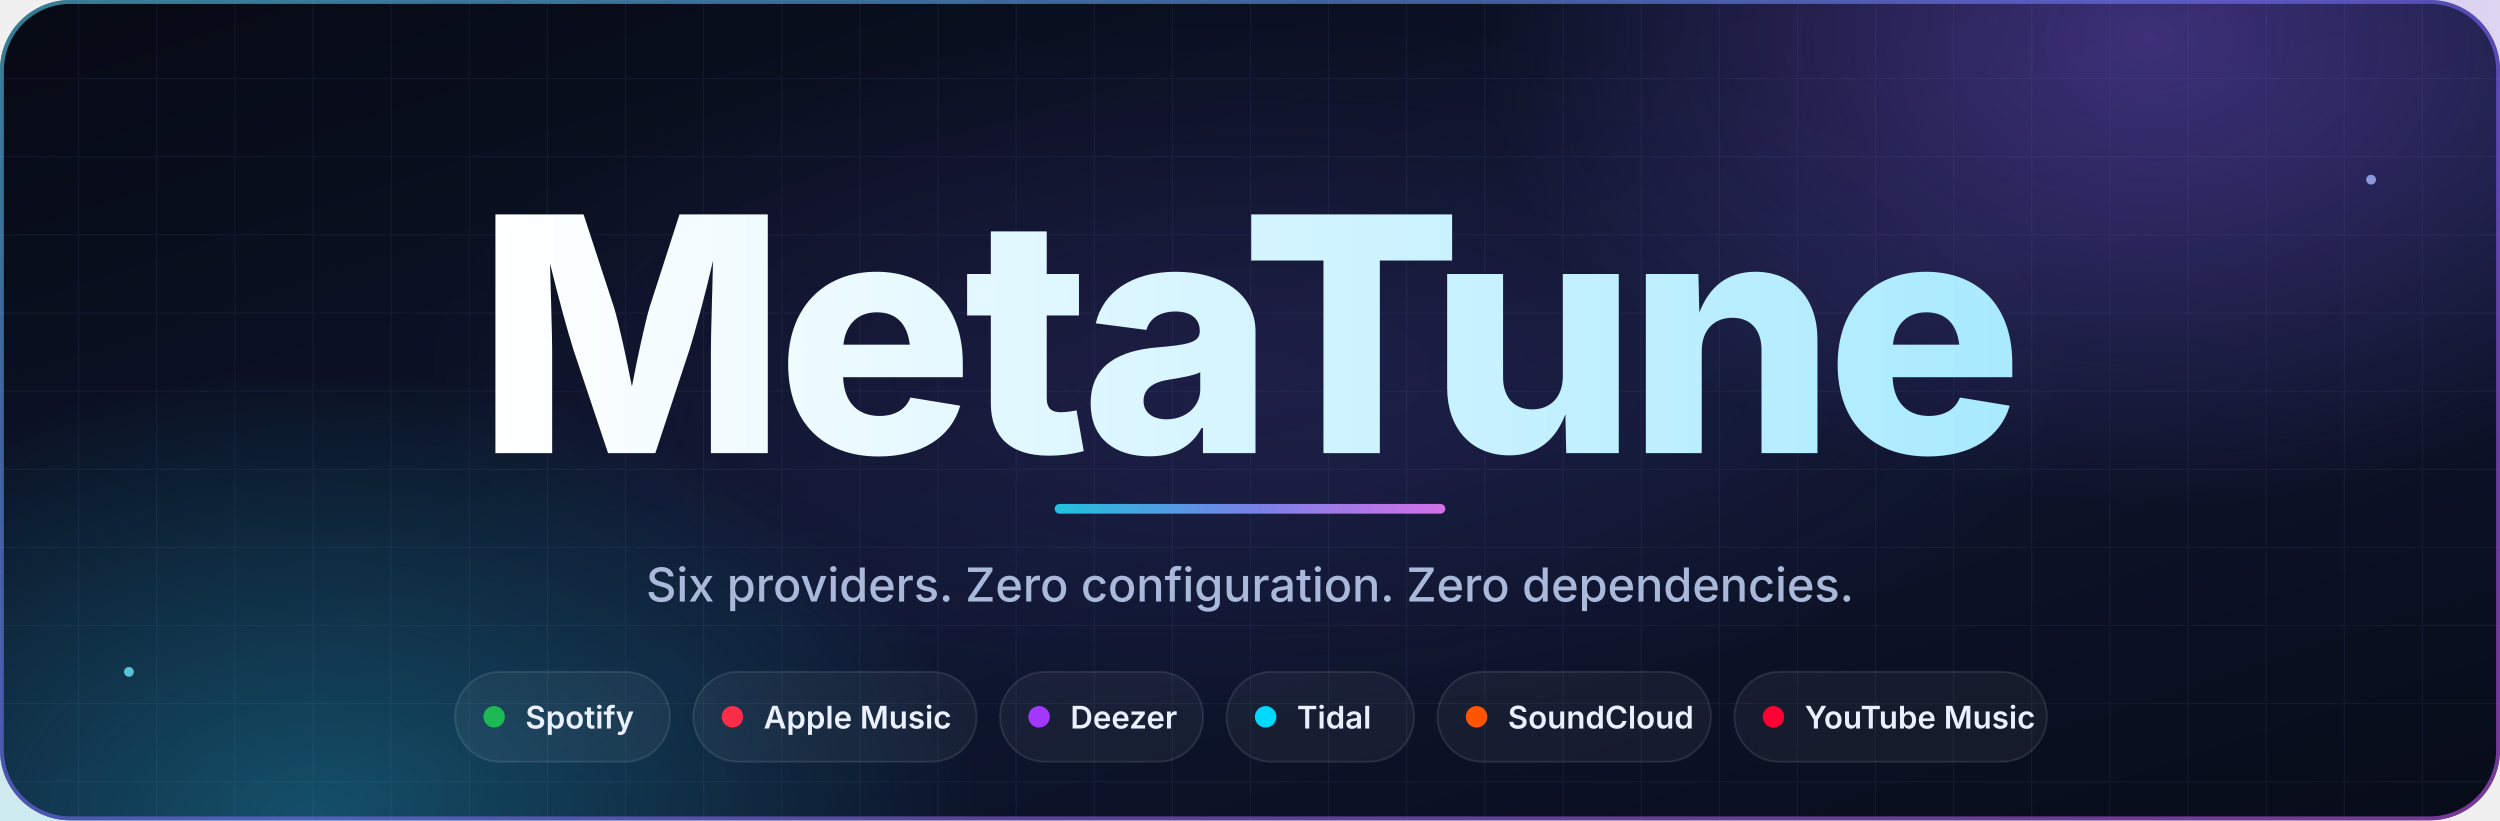
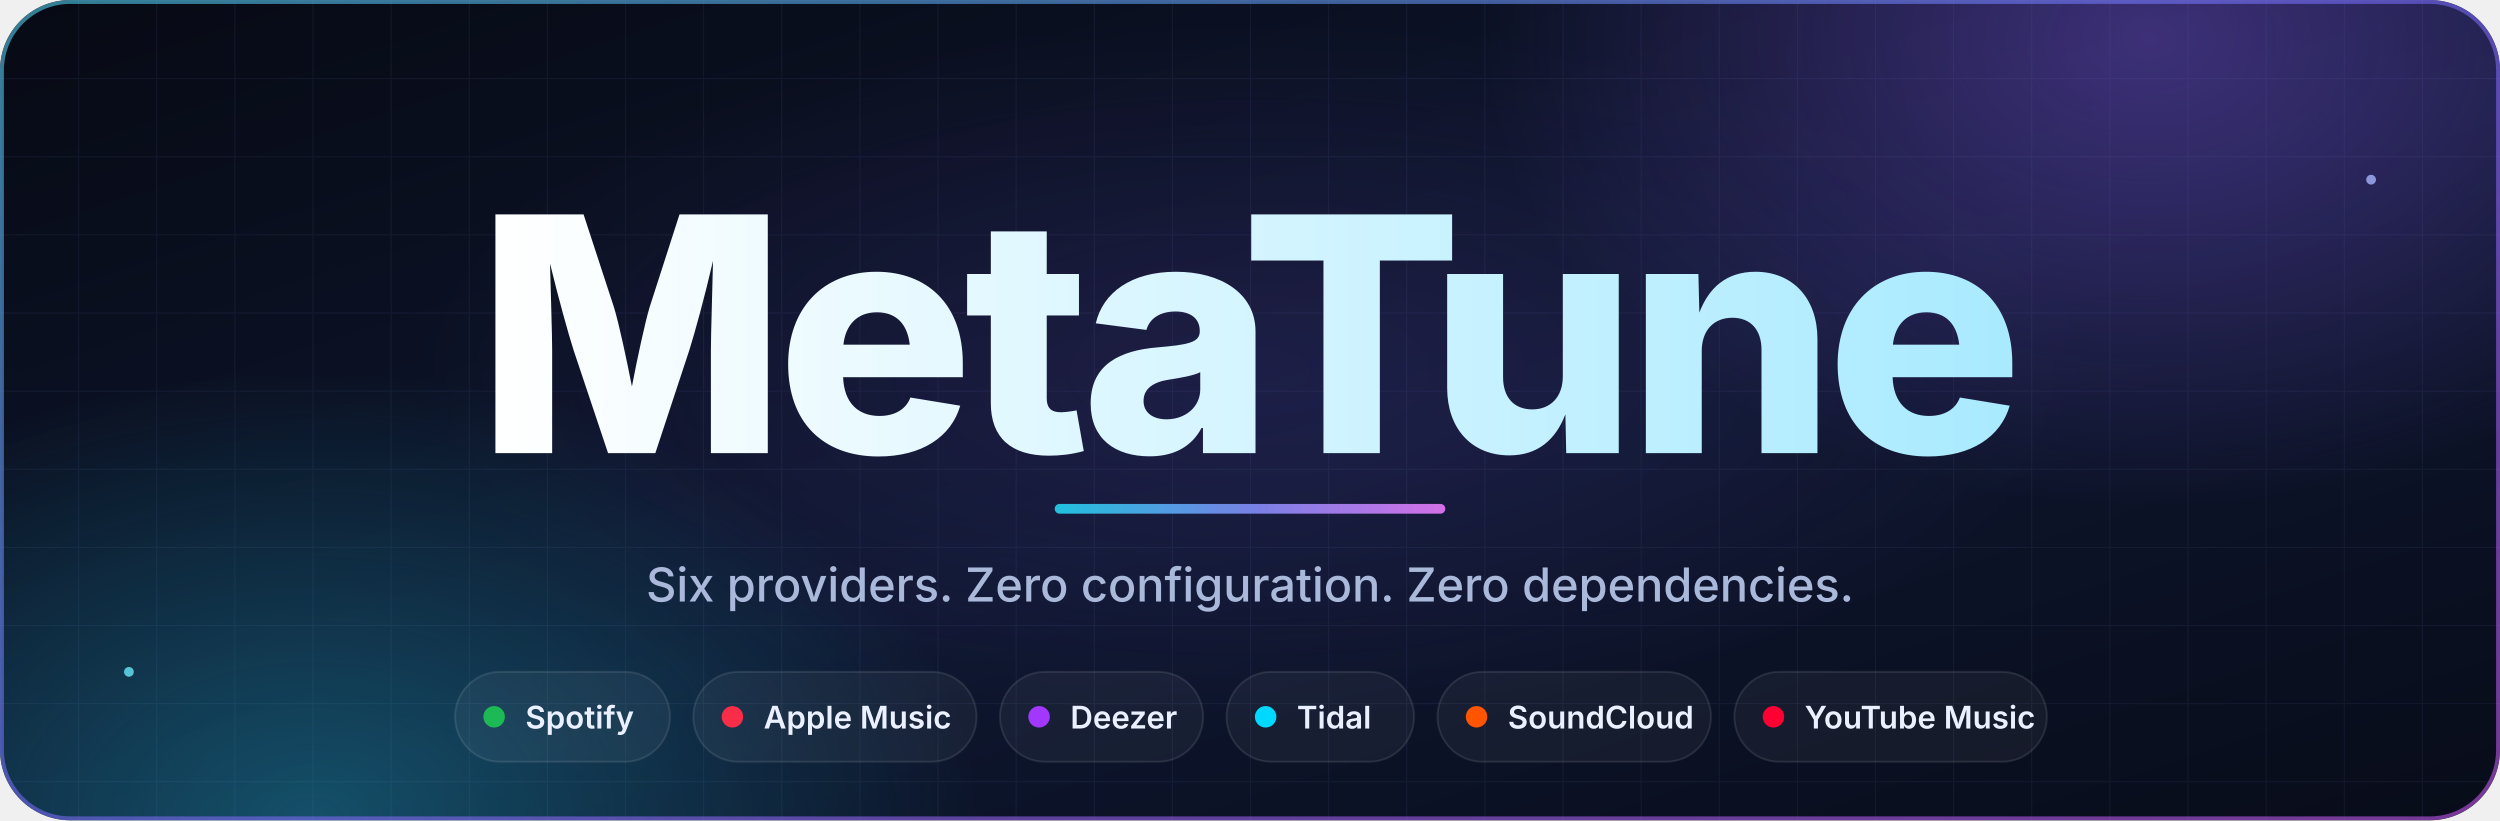
<svg xmlns="http://www.w3.org/2000/svg" width="1280" height="420" viewBox="0 0 1280 420" role="img" aria-labelledby="title desc">
  <defs>
    <linearGradient id="bg" x1="0" y1="0" x2="1" y2="1">
      <stop offset="0" stop-color="#070A14" />
      <stop offset="0.55" stop-color="#0E1730" />
      <stop offset="1" stop-color="#080C19" />
    </linearGradient>
    <linearGradient id="border" x1="0" y1="0" x2="1" y2="1">
      <stop offset="0" stop-color="#56E1FF" />
      <stop offset="0.5" stop-color="#7C6CFF" />
      <stop offset="1" stop-color="#D45CFF" />
    </linearGradient>
    <linearGradient id="textGrad" x1="0" y1="0" x2="1" y2="0">
      <stop offset="0" stop-color="#FFFFFF" />
      <stop offset="1" stop-color="#A9EAFF" />
    </linearGradient>
    <linearGradient id="accent" x1="0" y1="0" x2="1" y2="0">
      <stop offset="0" stop-color="#22D3EE" />
      <stop offset="0.5" stop-color="#818CF8" />
      <stop offset="1" stop-color="#E879F9" />
    </linearGradient>
    <radialGradient id="glowCyan" cx="0.5" cy="0.5" r="0.5">
      <stop offset="0" stop-color="#22D3EE" stop-opacity="0.3" />
      <stop offset="1" stop-color="#22D3EE" stop-opacity="0" />
    </radialGradient>
    <radialGradient id="glowViolet" cx="0.5" cy="0.5" r="0.5">
      <stop offset="0" stop-color="#8B5CF6" stop-opacity="0.38" />
      <stop offset="1" stop-color="#8B5CF6" stop-opacity="0" />
    </radialGradient>
    <pattern id="grid" width="40" height="40" patternUnits="userSpaceOnUse">
      <path d="M40 0H0V40" fill="none" stroke="#93A4FF" stroke-opacity="0.07" stroke-width="1" />
    </pattern>
+     <clipPath id="frame">
+       <rect width="1280" height="420" rx="36" />
+     </clipPath>
  </defs>
-   <rect width="1280" height="420" rx="36" fill="url(#bg)" />
-   <rect width="1280" height="420" rx="36" fill="url(#grid)" />
-   <ellipse cx="1100" cy="20" rx="340" ry="240" fill="url(#glowViolet)" />
-   <ellipse cx="160" cy="420" rx="340" ry="230" fill="url(#glowCyan)" />
-   <ellipse cx="640" cy="190" rx="430" ry="180" fill="url(#glowViolet)" opacity="0.35" />
-   <rect x="1" y="1" width="1278" height="418" rx="35" fill="none" stroke="url(#border)" stroke-width="2" opacity="0.55" />
-   <text x="640" y="232" text-anchor="middle" font-family="Inter, 'Segoe UI', Lato, Arial, sans-serif" font-size="168" font-weight="800" letter-spacing="-5" fill="url(#textGrad)">MetaTune</text>
-   <rect x="540" y="258" width="200" height="5" rx="2.5" fill="url(#accent)" opacity="0.9" />
-   <text x="640" y="308" text-anchor="middle" font-family="Inter, 'Segoe UI', Lato, Arial, sans-serif" font-size="24" font-weight="500" fill="#AAB8DA">Six providers. Zero configuration. Zero dependencies.</text>
-   <g font-family="Inter, 'Segoe UI', Lato, Arial, sans-serif" font-size="16" font-weight="600">
-     <rect x="233" y="344" width="110" height="46" rx="23" fill="#FFFFFF" fill-opacity="0.05" stroke="#FFFFFF" stroke-opacity="0.1" />
-     <circle cx="253" cy="367" r="5.5" fill="#1DB954" />
-     <text x="269" y="373" fill="#EAF0FF">Spotify</text>
-     <rect x="355" y="344" width="145" height="46" rx="23" fill="#FFFFFF" fill-opacity="0.05" stroke="#FFFFFF" stroke-opacity="0.1" />
-     <circle cx="375" cy="367" r="5.5" fill="#FA2D48" />
-     <text x="391" y="373" fill="#EAF0FF">Apple Music</text>
-     <rect x="512" y="344" width="104" height="46" rx="23" fill="#FFFFFF" fill-opacity="0.05" stroke="#FFFFFF" stroke-opacity="0.1" />
-     <circle cx="532" cy="367" r="5.5" fill="#A238FF" />
-     <text x="548" y="373" fill="#EAF0FF">Deezer</text>
-     <rect x="628" y="344" width="96" height="46" rx="23" fill="#FFFFFF" fill-opacity="0.05" stroke="#FFFFFF" stroke-opacity="0.1" />
-     <circle cx="648" cy="367" r="5.5" fill="#00D9FF" />
-     <text x="664" y="373" fill="#EAF0FF">Tidal</text>
-     <rect x="736" y="344" width="140" height="46" rx="23" fill="#FFFFFF" fill-opacity="0.05" stroke="#FFFFFF" stroke-opacity="0.1" />
-     <circle cx="756" cy="367" r="5.5" fill="#FF5500" />
-     <text x="772" y="373" fill="#EAF0FF">SoundCloud</text>
-     <rect x="888" y="344" width="160" height="46" rx="23" fill="#FFFFFF" fill-opacity="0.05" stroke="#FFFFFF" stroke-opacity="0.1" />
-     <circle cx="908" cy="367" r="5.5" fill="#FF0033" />
-     <text x="924" y="373" fill="#EAF0FF">YouTube Music</text>
+   <g clip-path="url(#frame)">
+     <rect width="1280" height="420" rx="36" fill="url(#bg)" />
+     <rect width="1280" height="420" rx="36" fill="url(#grid)" />
+     <ellipse cx="1100" cy="20" rx="340" ry="240" fill="url(#glowViolet)" />
+     <ellipse cx="160" cy="420" rx="340" ry="230" fill="url(#glowCyan)" />
+     <ellipse cx="640" cy="190" rx="430" ry="180" fill="url(#glowViolet)" opacity="0.35" />
+     <rect x="1" y="1" width="1278" height="418" rx="35" fill="none" stroke="url(#border)" stroke-width="2" opacity="0.55" />
+     <text x="640" y="232" text-anchor="middle" font-family="Inter, 'Segoe UI', Lato, Arial, sans-serif" font-size="168" font-weight="800" letter-spacing="-5" fill="url(#textGrad)">MetaTune</text>
+     <rect x="540" y="258" width="200" height="5" rx="2.5" fill="url(#accent)" opacity="0.9" />
+     <text x="640" y="308" text-anchor="middle" font-family="Inter, 'Segoe UI', Lato, Arial, sans-serif" font-size="24" font-weight="500" fill="#AAB8DA">Six providers. Zero configuration. Zero dependencies.</text>
+     <g font-family="Inter, 'Segoe UI', Lato, Arial, sans-serif" font-size="16" font-weight="600">
+       <rect x="233" y="344" width="110" height="46" rx="23" fill="#FFFFFF" fill-opacity="0.05" stroke="#FFFFFF" stroke-opacity="0.1" />
+       <circle cx="253" cy="367" r="5.5" fill="#1DB954" />
+       <text x="269" y="373" fill="#EAF0FF">Spotify</text>
+       <rect x="355" y="344" width="145" height="46" rx="23" fill="#FFFFFF" fill-opacity="0.05" stroke="#FFFFFF" stroke-opacity="0.1" />
+       <circle cx="375" cy="367" r="5.5" fill="#FA2D48" />
+       <text x="391" y="373" fill="#EAF0FF">Apple Music</text>
+       <rect x="512" y="344" width="104" height="46" rx="23" fill="#FFFFFF" fill-opacity="0.05" stroke="#FFFFFF" stroke-opacity="0.1" />
+       <circle cx="532" cy="367" r="5.5" fill="#A238FF" />
+       <text x="548" y="373" fill="#EAF0FF">Deezer</text>
+       <rect x="628" y="344" width="96" height="46" rx="23" fill="#FFFFFF" fill-opacity="0.05" stroke="#FFFFFF" stroke-opacity="0.1" />
+       <circle cx="648" cy="367" r="5.5" fill="#00D9FF" />
+       <text x="664" y="373" fill="#EAF0FF">Tidal</text>
+       <rect x="736" y="344" width="140" height="46" rx="23" fill="#FFFFFF" fill-opacity="0.05" stroke="#FFFFFF" stroke-opacity="0.1" />
+       <circle cx="756" cy="367" r="5.5" fill="#FF5500" />
+       <text x="772" y="373" fill="#EAF0FF">SoundCloud</text>
+       <rect x="888" y="344" width="160" height="46" rx="23" fill="#FFFFFF" fill-opacity="0.05" stroke="#FFFFFF" stroke-opacity="0.1" />
+       <circle cx="908" cy="367" r="5.5" fill="#FF0033" />
+       <text x="924" y="373" fill="#EAF0FF">YouTube Music</text>
+     </g>
+     <circle cx="1214" cy="92" r="2.5" fill="#A5B4FC" opacity="0.8" />
+     <circle cx="66" cy="344" r="2.5" fill="#67E8F9" opacity="0.8" />
  </g>
-   <circle cx="1214" cy="92" r="2.5" fill="#A5B4FC" opacity="0.8" />
-   <circle cx="66" cy="344" r="2.5" fill="#67E8F9" opacity="0.8" />
</svg>
